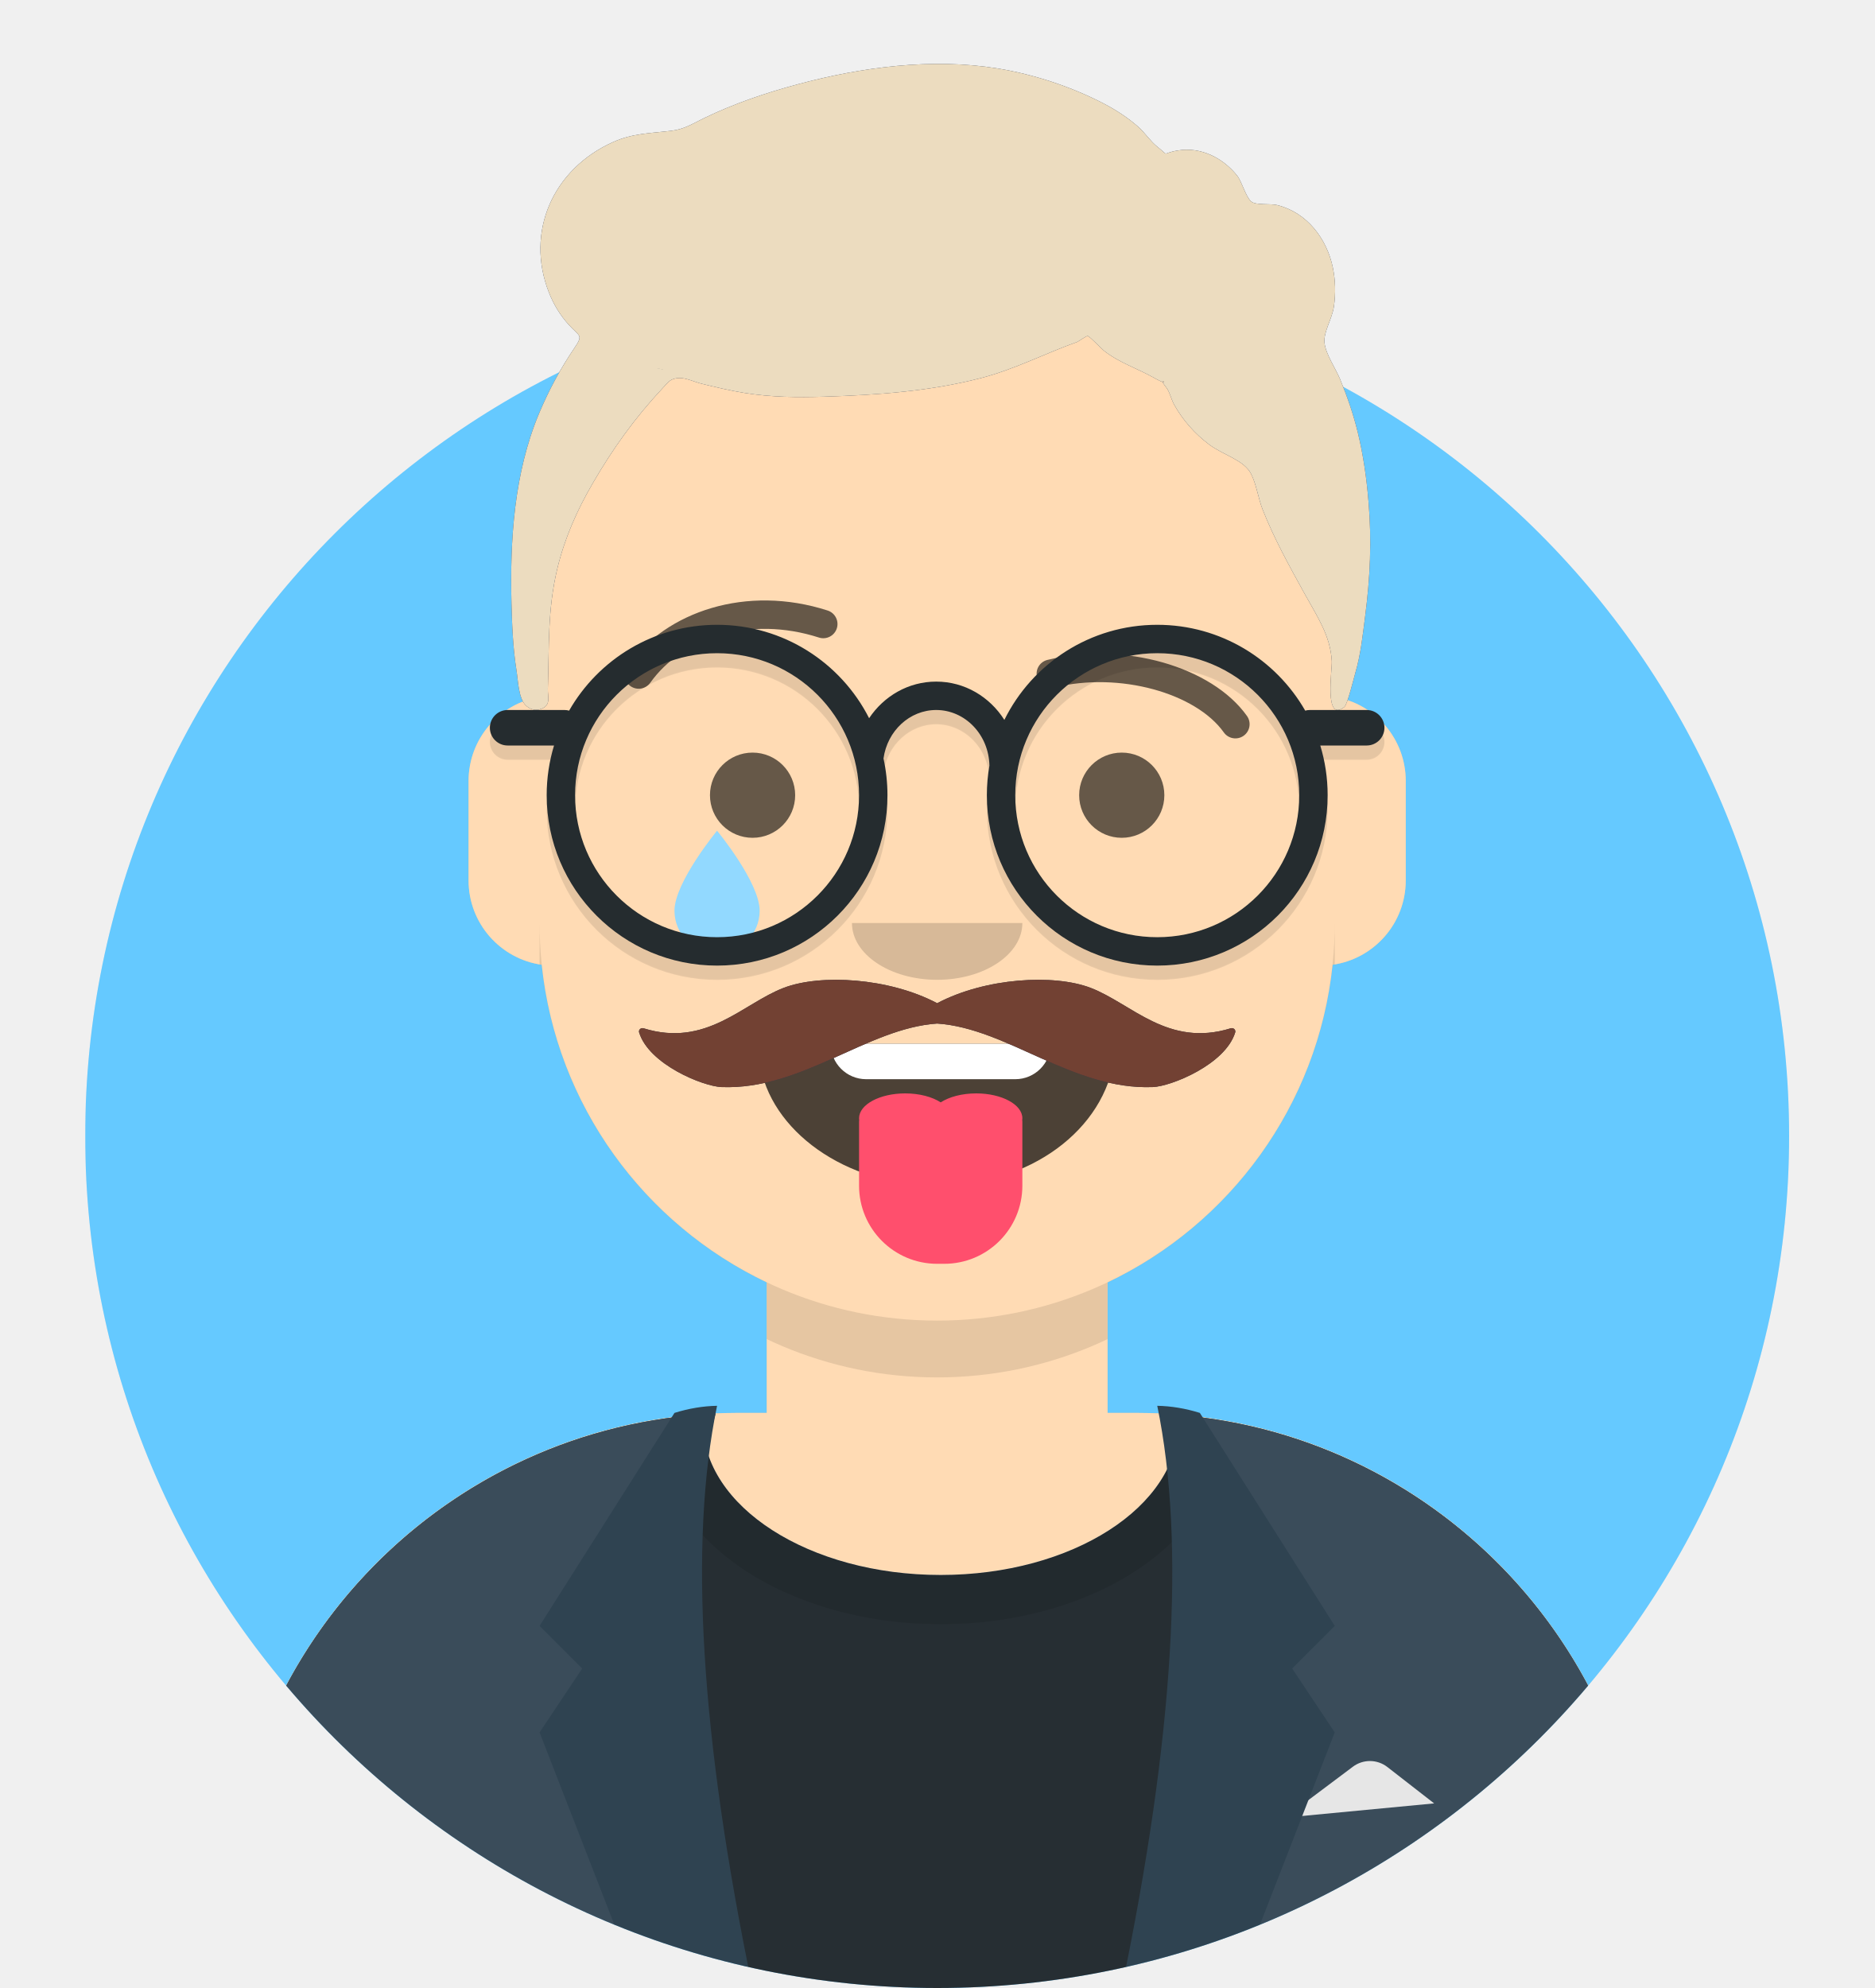
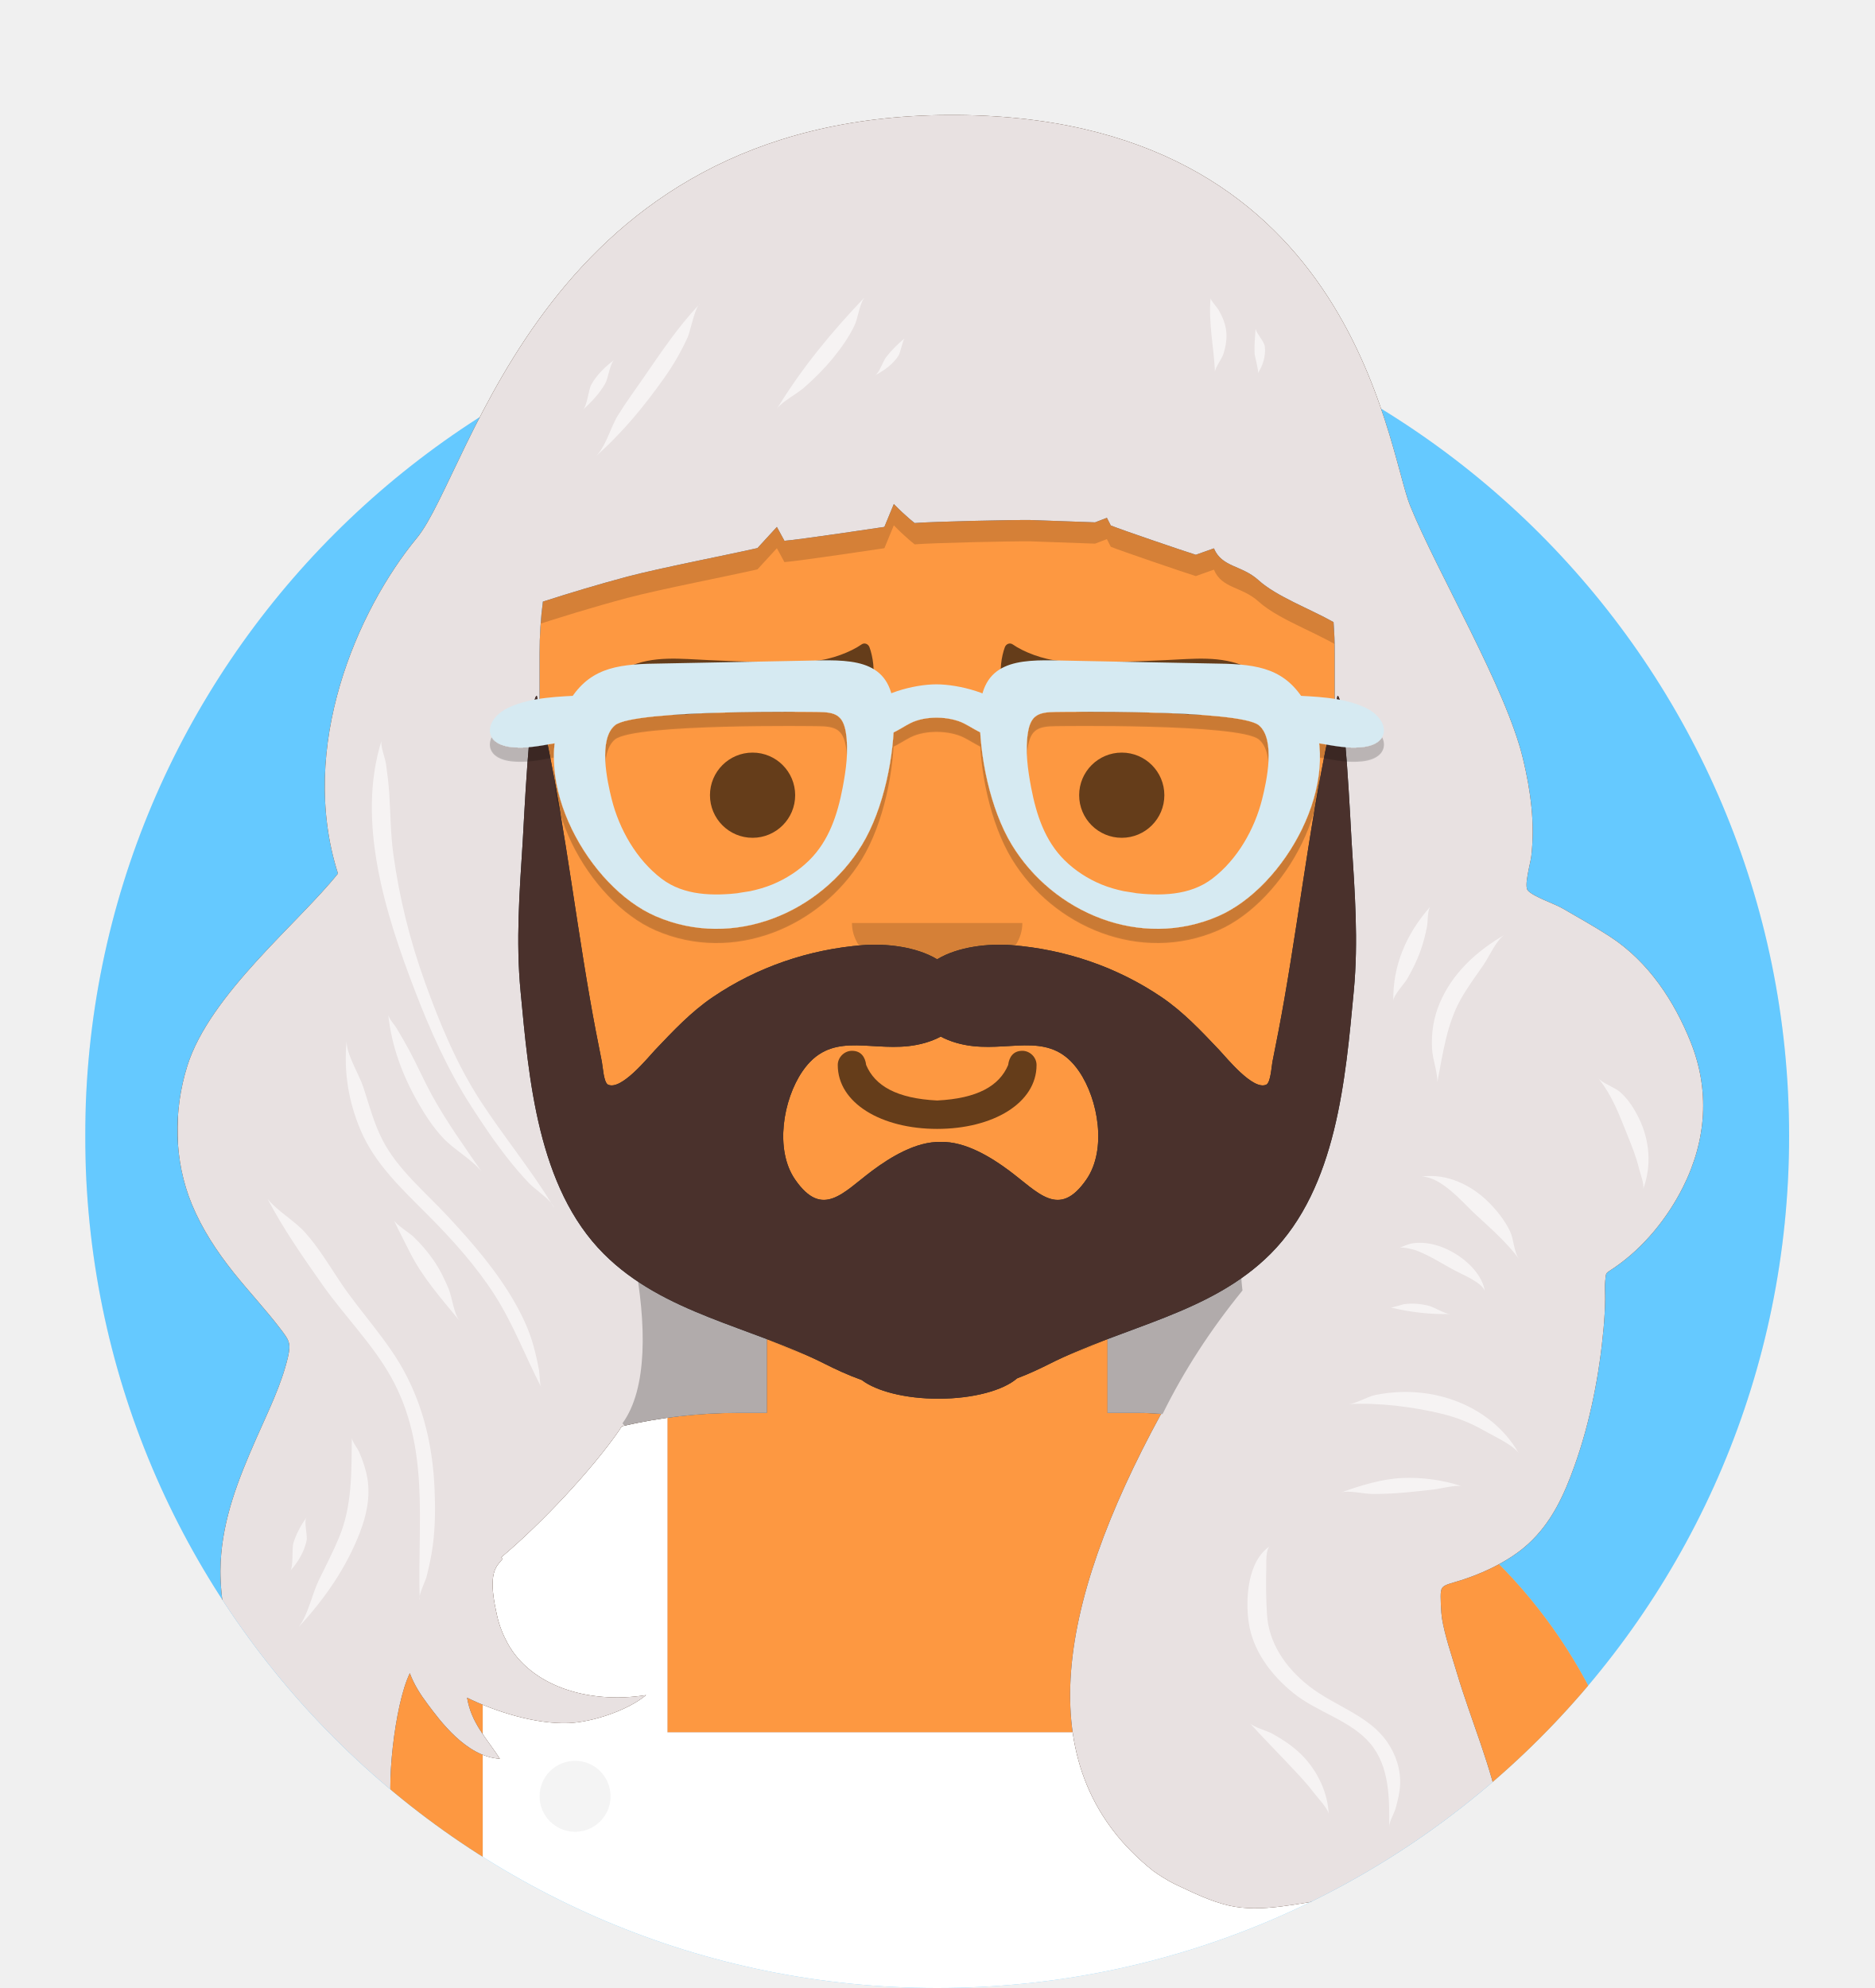
<svg xmlns="http://www.w3.org/2000/svg" xmlns:xlink="http://www.w3.org/1999/xlink" width="264px" height="280px" viewBox="0 0 264 280" version="1.1">
  <defs>
-     <circle id="react-path-33663247" cx="120" cy="120" r="120" />
-     <path d="M12,160 C12,226.274 65.726,280 132,280 C198.274,280 252,226.274 252,160 L264,160 L264,-1.42108547e-14 L-3.19744231e-14,-1.42108547e-14 L-3.19744231e-14,160 L12,160 Z" id="react-path-33663248" />
-     <path d="M124,144.611 L124,163 L128,163 L128,163 C167.765,163 200,195.235 200,235 L200,244 L0,244 L0,235 C-4.86974701e-15,195.235 32.235,163 72,163 L72,163 L76,163 L76,144.611 C58.763,136.422 46.372,119.687 44.305,99.881 C38.48,99.058 34,94.052 34,88 L34,74 C34,68.054 38.325,63.118 44,62.166 L44,56 L44,56 C44,25.072 69.072,5.68137151e-15 100,0 L100,0 L100,0 C130.928,-5.68137151e-15 156,25.072 156,56 L156,62.166 C161.675,63.118 166,68.054 166,74 L166,88 C166,94.052 161.52,99.058 155.695,99.881 C153.628,119.687 141.237,136.422 124,144.611 Z" id="react-path-33663249" />
+     <circle id="react-path-34993206" cx="120" cy="120" r="120" />
+     <path d="M12,160 C12,226.274 65.726,280 132,280 C198.274,280 252,226.274 252,160 L264,160 L264,-1.42108547e-14 L-3.19744231e-14,-1.42108547e-14 L-3.19744231e-14,160 L12,160 Z" id="react-path-34993207" />
+     <path d="M124,144.611 L124,163 L128,163 L128,163 C167.765,163 200,195.235 200,235 L200,244 L0,244 L0,235 C-4.86974701e-15,195.235 32.235,163 72,163 L72,163 L76,163 L76,144.611 C58.763,136.422 46.372,119.687 44.305,99.881 C38.48,99.058 34,94.052 34,88 L34,74 C34,68.054 38.325,63.118 44,62.166 L44,56 L44,56 C44,25.072 69.072,5.68137151e-15 100,0 L100,0 L100,0 C130.928,-5.68137151e-15 156,25.072 156,56 L156,62.166 C161.675,63.118 166,68.054 166,74 L166,88 C166,94.052 161.52,99.058 155.695,99.881 C153.628,119.687 141.237,136.422 124,144.611 Z" id="react-path-34993208" />
  </defs>
  <g id="Avataaar" stroke="none" stroke-width="1" fill="none" fill-rule="evenodd">
    <g transform="translate(-825, -1100)" id="Avataaar/Circle">
      <g transform="translate(825, 1100)">
        <g id="Circle" stroke-width="1" fill-rule="evenodd" transform="translate(12, 40)">
-           <mask id="react-mask-33663250" fill="white">
-             <use xlink:href="#react-path-33663247" />
+           <mask id="react-mask-34993209" fill="white">
+             <use xlink:href="#react-path-34993206" />
          </mask>
-           <use id="Circle-Background" fill="#E6E6E6" xlink:href="#react-path-33663247" />
-           <g id="Color/Palette/Blue-01" mask="url(#react-mask-33663250)" fill="#65C9FF">
+           <use id="Circle-Background" fill="#E6E6E6" xlink:href="#react-path-34993206" />
+           <g id="Color/Palette/Blue-01" mask="url(#react-mask-34993209)" fill="#65C9FF">
            <rect id="🖍Color" x="0" y="0" width="240" height="240" />
          </g>
        </g>
-         <mask id="react-mask-33663251" fill="white">
-           <use xlink:href="#react-path-33663248" />
+         <mask id="react-mask-34993210" fill="white">
+           <use xlink:href="#react-path-34993207" />
        </mask>
        <g id="Mask" />
-         <g id="Avataaar" stroke-width="1" fill-rule="evenodd" mask="url(#react-mask-33663251)">
+         <g id="Avataaar" stroke-width="1" fill-rule="evenodd" mask="url(#react-mask-34993210)">
          <g id="Body" transform="translate(32, 36)">
-             <mask id="react-mask-33663252" fill="white">
-               <use xlink:href="#react-path-33663249" />
+             <mask id="react-mask-34993211" fill="white">
+               <use xlink:href="#react-path-34993208" />
            </mask>
-             <use fill="#D0C6AC" xlink:href="#react-path-33663249" />
-             <g id="Skin/👶🏽-03-Brown" mask="url(#react-mask-33663252)" fill="#FFDBB4">
+             <use fill="#D0C6AC" xlink:href="#react-path-34993208" />
+             <g id="Skin/👶🏽-03-Brown" mask="url(#react-mask-34993211)" fill="#FD9841">
              <g transform="translate(0, 0)" id="Color">
                <rect x="0" y="0" width="264" height="280" />
              </g>
            </g>
-             <path d="M156,79 L156,102 C156,132.928 130.928,158 100,158 C69.072,158 44,132.928 44,102 L44,79 L44,94 C44,124.928 69.072,150 100,150 C130.928,150 156,124.928 156,94 L156,79 Z" id="Neck-Shadow" fill-opacity="0.1" fill="#000000" mask="url(#react-mask-33663252)" />
+             <path d="M156,79 L156,102 C156,132.928 130.928,158 100,158 C69.072,158 44,132.928 44,102 L44,79 L44,94 C44,124.928 69.072,150 100,150 C130.928,150 156,124.928 156,94 L156,79 Z" id="Neck-Shadow" fill-opacity="0.1" fill="#000000" mask="url(#react-mask-34993211)" />
          </g>
-           <g id="Clothing/Blazer-+-Shirt" transform="translate(0, 170)">
+           <g id="Clothing/Overall" transform="translate(0, 170)">
            <defs>
-               <path d="M133.96,0.295 C170.936,3.325 200,34.294 200,72.052 L200,81 L0,81 L0,72.052 C1.22536245e-14,33.953 29.592,2.765 67.045,0.22 C67.015,0.593 67,0.969 67,1.348 C67,13.211 81.998,22.828 100.5,22.828 C119.002,22.828 134,13.211 134,1.348 C134,0.995 133.987,0.644 133.96,0.295 Z" id="react-path-33663253" />
+               <path d="M94,29.688 L94,74 L170,74 L170,29.688 C179.363,30.989 188.15,34.091 196,38.632 L196,110 L187,110 L77,110 L68,110 L68,38.632 C75.85,34.091 84.637,30.989 94,29.688 Z" id="react-path-34993212" />
            </defs>
-             <g id="Shirt" transform="translate(32, 29)">
-               <mask id="react-mask-33663254" fill="white">
-                 <use xlink:href="#react-path-33663253" />
-               </mask>
-               <use id="Clothes" fill="#E6E6E6" xlink:href="#react-path-33663253" />
-               <g id="Color/Palette/Black" mask="url(#react-mask-33663254)" fill="#262E33">
-                 <g transform="translate(-32, -29)" id="🖍Color">
-                   <rect x="0" y="0" width="264" height="110" />
-                 </g>
-               </g>
-               <g id="Shadowy" opacity="0.6" mask="url(#react-mask-33663254)" fill-opacity="0.16" fill="#000000">
-                 <g transform="translate(60, -25)" id="Hola-👋🏼">
-                   <ellipse cx="40.5" cy="27.848" rx="39.635" ry="26.914" />
-                 </g>
-               </g>
+             <mask id="react-mask-34993213" fill="white">
+               <use xlink:href="#react-path-34993212" />
+             </mask>
+             <use id="Overall" fill="#B7C1DB" fill-rule="evenodd" xlink:href="#react-path-34993212" />
+             <g id="Color/Palette/Gray-01" mask="url(#react-mask-34993213)" fill-rule="evenodd" fill="#FFFFFF">
+               <rect id="🖍Color" x="0" y="0" width="264" height="110" />
            </g>
-             <g id="Blazer" transform="translate(32, 28)">
-               <path d="M68.785,1.122 C30.512,2.804 -1.89486556e-14,34.365 -1.42108547e-14,73.052 L0,73.052 L0,82 L69.362,82 C65.961,69.92 64,55.709 64,40.5 C64,26.173 65.74,12.731 68.785,1.122 Z M131.638,82 L200,82 L200,73.052 C200,34.707 170.025,3.363 132.229,1.174 C135.265,12.771 137,26.194 137,40.5 C137,55.709 135.039,69.92 131.638,82 Z" id="Saco" fill="#3A4C5A" />
-               <path d="M149,58 L158.556,50.833 L158.556,50.833 C159.999,49.751 161.988,49.768 163.412,50.876 L170,56 L149,58 Z" id="Pocket-hanky" fill="#E6E6E6" />
-               <path d="M69,1.13686838e-13 C65,19.333 66.667,46.667 74,82 L58,82 L44,46 L50,37 L44,31 L63,1 C65.028,0.369 67.028,0.036 69,1.13686838e-13 Z" id="Wing" fill="#2F4351" />
-               <path d="M151,1.13686838e-13 C147,19.333 148.667,46.667 156,82 L140,82 L126,46 L132,37 L126,31 L145,1 C147.028,0.369 149.028,0.036 151,1.13686838e-13 Z" id="Wing" fill="#2F4351" transform="translate(141, 41) scale(-1, 1) translate(-141, -41) " />
-             </g>
+             <circle id="Button" fill="#F4F4F4" fill-rule="evenodd" cx="81" cy="83" r="5" />
+             <circle id="Button" fill="#F4F4F4" fill-rule="evenodd" cx="183" cy="83" r="5" />
          </g>
          <g id="Face" transform="translate(76, 82)" fill="#000000">
-             <g id="Mouth/Tongue" transform="translate(2, 52)">
-               <defs>
-                 <path d="M29,15.609 C30.41,25.231 41.062,33 54,33 C66.968,33 77.646,25.183 79,14.739 C79.101,14.34 78.775,13 76.826,13 C56.838,13 41.74,13 31.174,13 C29.383,13 28.87,14.24 29,15.609 Z" id="react-path-33663255" />
-               </defs>
-               <mask id="react-mask-33663256" fill="white">
-                 <use xlink:href="#react-path-33663255" />
-               </mask>
-               <use id="Mouth" fill-opacity="0.7" fill="#000000" fill-rule="evenodd" xlink:href="#react-path-33663255" />
-               <rect id="Teeth" fill="#FFFFFF" fill-rule="evenodd" mask="url(#react-mask-33663256)" x="39" y="2" width="31" height="16" rx="5" />
-               <path d="M65.984,23.747 C65.995,23.83 66,23.914 66,24 L66,33 C66,39.075 61.075,44 55,44 L54,44 C47.925,44 43,39.075 43,33 L43,24 L43,24 C43,23.914 43.005,23.83 43.016,23.747 C43.005,23.665 43,23.583 43,23.5 C43,21.567 45.91,20 49.5,20 C51.51,20 53.308,20.491 54.5,21.263 C55.692,20.491 57.49,20 59.5,20 C63.09,20 66,21.567 66,23.5 C66,23.583 65.995,23.665 65.984,23.747 Z" id="Tongue" fill="#FF4F6D" fill-rule="evenodd" />
+             <g id="Mouth/Twinkle" transform="translate(2, 52)" fill-opacity="0.6" fill-rule="nonzero" fill="#000000">
+               <path d="M40,16 C40,21.372 46.158,25 54,25 C61.842,25 68,21.372 68,16 C68,14.895 67.05,14 66,14 C64.707,14 64.13,14.905 64,16 C62.758,18.938 59.683,20.716 54,21 C48.317,20.716 45.242,18.938 44,16 C43.87,14.905 43.293,14 42,14 C40.95,14 40,14.895 40,16 Z" id="Mouth" />
            </g>
            <g id="Nose/Default" transform="translate(28, 40)" fill-opacity="0.16">
              <path d="M16,8 C16,12.418 21.373,16 28,16 L28,16 C34.627,16 40,12.418 40,8" id="Nose" />
            </g>
-             <g id="Eyes/Cry-😢" transform="translate(0, 8)">
-               <circle id="Eye" fill-opacity="0.6" fill="#000000" fill-rule="evenodd" cx="30" cy="22" r="6" />
-               <path d="M25,27 C25,27 19,34.271 19,38.271 C19,41.585 21.686,44.271 25,44.271 C28.314,44.271 31,41.585 31,38.271 C31,34.271 25,27 25,27 Z" id="Drop" fill="#92D9FF" fill-rule="nonzero" />
-               <circle id="Eye" fill-opacity="0.6" fill="#000000" fill-rule="evenodd" cx="82" cy="22" r="6" />
+             <g id="Eyes/Default-😀" transform="translate(0, 8)" fill-opacity="0.6">
+               <circle id="Eye" cx="30" cy="22" r="6" />
+               <circle id="Eye" cx="82" cy="22" r="6" />
            </g>
-             <g id="Eyebrow/Outline/Up-Down" fill-opacity="0.6" fill-rule="nonzero">
-               <path d="M15.591,14.162 C20.087,7.836 29.603,4.654 39.347,7.796 C40.399,8.135 41.526,7.557 41.865,6.506 C42.204,5.455 41.626,4.328 40.575,3.989 C29.167,0.31 17.836,4.099 12.331,11.845 C11.691,12.745 11.902,13.994 12.803,14.634 C13.703,15.274 14.952,15.062 15.591,14.162 Z" id="Eyebrow" />
-               <path d="M73.638,21.158 C77.553,15.649 88.285,12.56 97.53,14.83 C98.603,15.094 99.686,14.438 99.95,13.365 C100.213,12.292 99.557,11.209 98.484,10.946 C87.748,8.309 75.319,11.886 70.377,18.841 C69.737,19.741 69.948,20.99 70.849,21.629 C71.749,22.269 72.998,22.058 73.638,21.158 Z" id="Eyebrow" transform="translate(85.00755, 16.03842) scale(-1, 1) translate(-85.00755, -16.03842) " />
+             <g id="Eyebrow/Natural/Flat-Natural" fill-opacity="0.6">
+               <path d="M38.569,10.702 C33.587,11.238 28.655,11.134 23.656,11.101 C19.823,11.076 15.92,10.689 12.325,12.509 C11.636,12.857 7.877,14.945 8.003,16.011 C8.104,16.863 12.013,18.064 12.717,18.284 C16.428,19.445 19.924,18.928 23.687,18.57 C28.302,18.132 32.914,18.175 37.532,17.874 C40.642,17.672 45.422,16.977 46.829,13.148 C47.253,11.995 46.815,9.734 46.307,8.506 C46.105,8.018 45.563,7.85 45.169,8.149 C43.756,9.222 40.985,10.443 38.569,10.702" id="Fill-10" transform="translate(27.5, 13.5) rotate(2) translate(-27.5, -13.5) " />
+               <path d="M95.569,10.702 C90.587,11.238 85.655,11.134 80.656,11.101 C76.823,11.076 72.92,10.689 69.325,12.509 C68.636,12.857 64.877,14.945 65.003,16.011 C65.104,16.863 69.013,18.064 69.717,18.284 C73.428,19.445 76.924,18.928 80.687,18.57 C85.302,18.132 89.914,18.175 94.532,17.874 C97.642,17.672 102.422,16.977 103.829,13.148 C104.253,11.995 103.815,9.734 103.307,8.506 C103.105,8.018 102.563,7.85 102.169,8.149 C100.756,9.222 97.985,10.443 95.569,10.702" id="Fill-10" transform="translate(84.5, 13.5) scale(-1, 1) rotate(2) translate(-84.5, -13.5) " />
            </g>
          </g>
          <g id="Top" stroke-width="1" fill-rule="evenodd">
            <defs>
-               <rect id="react-path-33663261" x="0" y="0" width="264" height="280" />
-               <path d="M94.252,52.022 C94.375,51.968 94.07,51.947 93.336,51.96 C94.228,51.958 94.533,51.979 94.252,52.022 M86.117,36.302 C86.115,36.282 86.134,36.453 86.117,36.302 M193.765,70.766 C193.501,67.449 193.033,64.152 192.247,60.911 C191.622,58.335 190.769,55.878 189.76,53.42 C189.151,51.935 187.728,49.896 187.56,48.294 C187.395,46.717 188.627,44.969 188.889,43.132 C189.144,41.345 189.101,39.465 188.734,37.694 C187.901,33.671 185.14,29.93 180.877,28.881 C179.925,28.647 177.913,28.936 177.241,28.382 C176.47,27.746 175.933,25.581 175.235,24.712 C173.244,22.236 170.14,20.642 166.866,21.198 C164.455,21.607 165.839,22.105 164.032,20.686 C163.027,19.898 162.276,18.693 161.3,17.839 C159.833,16.556 158.15,15.458 156.408,14.557 C151.851,12.199 146.654,10.485 141.564,9.649 C132.279,8.125 122.369,9.454 113.369,11.869 C108.89,13.07 104.382,14.595 100.222,16.612 C98.439,17.476 97.409,18.194 95.549,18.42 C92.621,18.777 90.14,18.759 87.366,20.001 C78.83,23.823 74.985,32.69 78.307,41.175 C78.975,42.882 79.88,44.38 81.127,45.759 C82.647,47.439 83.198,47.109 81.888,49.041 C79.929,51.931 78.278,55.013 76.933,58.213 C73.404,66.615 72.814,76.077 73.044,85.037 C73.124,88.174 73.259,91.35 73.753,94.456 C73.967,95.801 74.027,98.329 75.035,99.327 C75.547,99.833 76.276,100.115 77.004,99.914 C78.713,99.44 78.125,98.179 78.165,97.008 C78.365,91.124 78.095,85.919 79.494,80.106 C80.528,75.812 82.25,71.911 84.483,68.071 C87.321,63.187 90.386,58.898 94.29,54.716 C95.207,53.732 95.408,53.315 96.639,53.244 C97.571,53.19 98.934,53.828 99.84,54.049 C101.838,54.536 103.839,55.017 105.873,55.345 C109.613,55.948 113.317,55.989 117.09,55.87 C124.516,55.638 131.975,55.117 139.175,53.247 C143.957,52.005 148.197,49.776 152.777,48.142 C152.859,48.113 154.007,47.295 154.208,47.328 C154.489,47.375 156.185,49.154 156.471,49.378 C158.697,51.124 161.138,51.857 163.541,53.208 C166.505,54.875 163.635,52.49 165.269,54.567 C165.746,55.172 165.99,56.293 166.372,56.978 C167.588,59.161 169.28,61.08 171.303,62.602 C173.258,64.073 176.196,64.783 177.193,66.697 C177.962,68.174 178.221,70.181 178.841,71.758 C180.469,75.893 182.618,79.749 184.767,83.644 C186.499,86.783 188.392,89.525 188.585,93.112 C188.652,94.36 187.464,101.849 190.358,99.572 C190.787,99.234 191.711,95.416 191.901,94.768 C192.673,92.135 192.947,89.387 193.296,86.682 C193.99,81.302 194.219,76.184 193.765,70.766" id="react-path-33663260" />
-               <filter x="-0.8%" y="-2.0%" width="101.5%" height="108.0%" filterUnits="objectBoundingBox" id="react-filter-33663257">
-                 <feOffset dx="0" dy="2" in="SourceAlpha" result="shadowOffsetOuter1" />
-                 <feColorMatrix values="0 0 0 0 0   0 0 0 0 0   0 0 0 0 0  0 0 0 0.16 0" type="matrix" in="shadowOffsetOuter1" result="shadowMatrixOuter1" />
-                 <feMerge>
-                   <feMergeNode in="shadowMatrixOuter1" />
-                   <feMergeNode in="SourceGraphic" />
-                 </feMerge>
-               </filter>
+               <rect id="react-path-34993216" x="0" y="0" width="264" height="280" />
+               <path d="M162.831,71.618 C162.943,73.064 163,74.525 163,76 L163,114 C163,136.339 149.92,155.623 131,164.611 L131,183 L135,183 C136.524,183 137.038,183.047 138.539,183.141 C123.626,210.496 119.824,233.574 137.472,247.543 C139.17,248.746 140.396,249.329 140.607,249.428 C142.98,250.546 145.444,251.768 148.074,252.383 C152.697,253.463 158.007,252.01 162.631,251.43 C164.743,251.164 166.848,251.001 168.977,250.994 C171.542,250.985 174.188,251.078 176.119,252.691 C178.003,254.265 177.763,259.889 172.244,262.524 C176.343,264.379 181.256,260.071 182.932,257.347 C184.398,254.962 185.526,252.379 186.146,249.742 C186.918,246.459 186.968,243.017 186.364,239.728 C185.106,232.88 182.188,226.296 180.201,219.606 C179.469,217.14 178.515,214.441 178.099,211.917 C177.986,211.232 177.852,208.701 177.958,208.172 C178.036,207.779 178.017,207.375 179.373,206.996 C183.289,205.9 187.38,204.063 190.225,201.477 C193.59,198.418 195.344,194.445 196.758,190.497 C198.999,184.245 200.281,177.55 200.871,171.057 C200.993,169.708 201.062,168.362 201.086,167.01 C201.101,166.193 201.001,165.263 201.094,164.445 C201.247,163.105 201.04,163.458 202.342,162.571 C206.599,159.671 209.921,155.449 212.052,151.201 C215.398,144.529 215.834,137.493 213.118,130.734 C210.865,125.127 207.291,119.499 201.726,115.888 C199.589,114.502 197.334,113.245 195.115,111.958 C193.907,111.258 191.068,110.343 190.21,109.441 C189.609,108.811 190.565,105.649 190.686,104.583 C191.214,99.935 190.606,95.426 189.521,90.887 C187.127,80.879 177.488,64.738 173.618,55.225 C170.293,47.053 165.482,-0.075 108.587,0.199 C51.691,0.473 41.419,50.438 33.716,59.774 C25.351,69.912 16.907,89.176 22.603,107.036 C17.099,113.958 4.545,124.044 1.385,134.126 C-0.597,140.451 -0.512,147.496 2.029,153.633 C3.466,157.104 5.525,160.251 7.94,163.272 C10.057,165.919 12.408,168.424 14.458,171.11 C15.695,172.732 16.026,173.129 15.56,175.128 C14.641,179.068 12.741,182.853 11.094,186.603 C8.542,192.413 6.397,197.822 6.08,204.016 C5.778,209.912 7.404,226.689 24.341,236.576 C26.325,237.734 28.283,238.743 30.383,239.685 C29.293,236.29 30.529,224.162 32.726,219.654 C33.286,221.205 34.237,222.697 35.262,224.052 C36.861,226.167 40.636,231.461 45.409,231.707 C43.472,228.723 41.389,226.709 40.785,223.109 C44.762,225.069 50.419,226.856 55.047,226.691 C58.451,226.571 63.471,224.871 66,222.748 C57.628,224.075 49.679,221.315 46.482,215.419 C45.815,214.188 45.308,212.899 45.014,211.559 C44.597,209.659 43.938,206.615 44.823,204.862 C45.038,204.436 45.389,204.001 45.807,203.573 C45.741,203.494 45.675,203.416 45.61,203.337 C51.304,198.55 58.449,190.933 62.275,185.368 C62.346,185.245 62.416,185.123 62.486,185 L62.525,185 C62.554,184.958 62.582,184.916 62.61,184.874 C67.875,183.648 73.362,183 79,183 L83,183 L83,164.611 C64.08,155.623 51,136.339 51,114 L51,76 L51,76 C51,73.537 51.159,71.112 51.467,68.733 C55.409,67.47 59.365,66.278 63.399,65.205 C67.855,64.019 77.798,62.091 81.689,61.194 L84.425,58.215 L85.488,60.17 C87.646,60.004 99.566,58.213 99.566,58.213 L100.896,54.99 C102.613,56.753 103.835,57.669 103.835,57.669 C106.391,57.46 117.488,57.211 120.12,57.243 C120.12,57.243 127.46,57.501 129.241,57.571 L130.908,56.933 L131.456,58.01 C132.91,58.601 141.699,61.601 143.434,62.138 L145.981,61.232 C147.1,63.926 149.92,63.586 152.257,65.713 C154.76,67.992 159.483,69.737 162.831,71.618 Z" id="react-path-34993217" />
            </defs>
-             <mask id="react-mask-33663259" fill="white">
-               <use xlink:href="#react-path-33663261" />
+             <mask id="react-mask-34993214" fill="white">
+               <use xlink:href="#react-path-34993216" />
            </mask>
            <g id="Mask" />
-             <g id="Top/Short-Hair/Short-Curly" mask="url(#react-mask-33663259)">
+             <g id="Top/Long-Hair/Curvy" mask="url(#react-mask-34993214)">
              <g transform="translate(-1, 0)">
-                 <g id="Facial-Hair/Moustache-Fancy" transform="translate(49, 72)">
+                 <path d="M100.9,42.465 C91.102,48.472 82.386,56.327 76.587,65.36 C73.825,69.663 71.553,74.2 69.436,78.758 C68.374,81.045 67.405,83.36 66.476,85.689 C65.889,87.159 64.989,88.745 65.836,90.288 C66.353,89.986 66.549,90.094 66.224,90.635 C68.916,91.369 72.658,89.3 74.991,88.536 C79.754,86.975 84.52,85.503 89.399,84.205 C93.855,83.019 103.798,81.091 107.689,80.194 L110.425,77.215 L111.488,79.17 C113.646,79.004 125.566,77.213 125.566,77.213 L126.896,73.99 C128.613,75.753 129.835,76.669 129.835,76.669 C132.391,76.46 143.488,76.211 146.12,76.243 C146.12,76.243 153.46,76.501 155.241,76.571 L156.908,75.933 L157.456,77.01 C158.91,77.601 167.699,80.601 169.434,81.138 L171.981,80.232 C173.1,82.926 175.92,82.586 178.257,84.713 C181.349,87.527 187.826,89.529 190.918,91.976 C192.025,92.852 193.06,93.768 194.1,94.702 C195.256,95.739 195.085,95.89 195.461,97.08 C195.573,97.436 196.716,99.279 197.203,99.43 C198.936,99.966 187.049,68.944 183.786,64.977 C180.418,60.883 158.575,33.323 129.612,34.225" id="Top-Shadow" fill-opacity="0.16" fill="#000000" fill-rule="evenodd" />
+                 <g id="Hair" stroke-width="1" fill="none" fill-rule="evenodd" transform="translate(26, 16)">
+                   <mask id="react-mask-34993215" fill="white">
+                     <use xlink:href="#react-path-34993217" />
+                   </mask>
+                   <use id="Hair-Mask" fill="#361A0A" xlink:href="#react-path-34993217" />
+                   <g id="Skin/👶🏽-03-Brown" mask="url(#react-mask-34993215)" fill="#E8E1E1">
+                     <g transform="translate(0, 0) " id="Color">
+                       <rect x="0" y="0" width="264" height="280" />
+                     </g>
+                   </g>
+                   <path d="M62.679,184.462 C69.755,174.755 62.149,147.787 56.128,137.801 C72.965,130.138 106.214,131.553 155.874,142.048 C151.079,150.9 149.123,158.804 150.006,165.757 C145.469,171.333 141.72,177.127 138.76,183.141 L103.889,191.747 C81.853,194.4 68.116,191.972 62.679,184.462 Z" id="Shadow" fill-opacity="0.24" fill="#000000" mask="url(#react-mask-34993215)" />
+                 </g>
+                 <path d="M79.04,170.094 C78.981,169.893 78.835,169.667 78.635,169.429 C78.771,169.65 78.907,169.871 79.04,170.094 Z M56.41,120.375 C57.266,126.541 58.736,132.465 60.866,138.377 C62.928,144.098 65.286,149.836 68.679,155.068 C71.84,159.943 75.603,164.492 78.635,169.429 C77.838,168.481 76.163,167.33 75.521,166.651 C74.464,165.535 73.475,164.385 72.537,163.193 C70.614,160.75 68.9,158.194 67.243,155.61 C63.991,150.537 61.553,145.034 59.44,139.531 C55.29,128.723 51.127,115.617 54.774,104.201 C54.492,104.935 55.233,106.688 55.349,107.497 C55.553,108.911 55.735,110.334 55.827,111.757 C56.012,114.64 56.011,117.506 56.41,120.375 Z M68.855,165.041 C67.497,163.31 64.974,161.944 63.413,160.279 C61.998,158.77 60.902,157.078 59.907,155.34 C57.652,151.399 56.17,147.375 55.69,142.969 C55.799,143.492 56.608,144.396 56.863,144.825 C57.477,145.859 58.084,146.894 58.651,147.949 C59.748,149.99 60.664,152.1 61.773,154.136 C63.811,157.875 66.403,161.495 68.855,165.041 Z M73.532,183.499 C74.647,185.461 75.572,187.465 76.157,189.601 C76.465,190.728 76.714,191.87 76.927,193.014 C76.996,193.383 77.009,194.71 77.185,195.284 C74.97,190.993 73.28,186.449 70.642,182.342 C68.038,178.288 64.695,174.561 61.196,171.061 C57.501,167.366 53.786,163.879 51.804,159.214 C50.079,155.154 49.413,150.996 49.814,146.658 C49.816,148.569 51.571,151.28 52.177,153.127 C53.006,155.654 53.666,158.232 54.914,160.634 C57.04,164.723 60.873,167.877 64.079,171.322 C67.632,175.138 71.025,179.084 73.532,183.499 Z M59.229,174.179 C60.287,175.197 61.216,176.283 62.035,177.454 C62.933,178.739 63.591,180.09 64.18,181.504 C64.687,182.721 64.911,184.986 65.707,186.002 C63.129,182.856 60.474,179.885 58.696,176.312 C58.089,175.09 57.148,173.289 56.453,171.817 C56.684,172.41 58.706,173.677 59.229,174.179 Z M48.903,180.528 C51.741,184.778 55.451,188.609 57.877,193.056 C60.707,198.243 61.952,203.863 62.203,209.596 C62.322,212.307 62.315,215.061 61.95,217.764 C61.754,219.212 61.44,220.65 61.081,222.076 C60.945,222.617 60.241,224.002 60.104,224.847 C59.814,214.306 61.558,203.764 56.077,193.943 C53.481,189.292 49.491,185.327 46.398,180.925 C43.616,176.966 40.9,173.084 38.685,168.851 C40.041,170.567 42.485,171.916 44.001,173.62 C45.9,175.754 47.349,178.2 48.903,180.528 Z M60.104,224.847 C60.071,225.051 60.07,225.224 60.117,225.347 C60.112,225.18 60.108,225.013 60.104,224.847 Z M50.56,202.494 C50.561,202.99 51.376,204.012 51.599,204.529 C52.121,205.738 52.546,207.007 52.757,208.29 C53.175,210.818 52.627,213.43 51.69,215.85 C49.791,220.757 46.816,225.103 43.077,229.15 C44.412,227.402 44.944,224.561 45.883,222.612 C46.848,220.611 47.883,218.641 48.734,216.601 C50.653,211.996 50.484,207.29 50.56,202.494 Z M41.917,221.201 C42.318,220.653 42.11,218.018 42.322,217.329 C42.714,216.056 43.392,214.827 44.171,213.694 C43.755,214.393 44.369,216.16 44.166,217.067 C43.834,218.556 42.996,219.999 41.917,221.201 Z M99.608,42.748 C99.527,42.805 99.447,42.908 99.368,43.045 C99.448,42.946 99.527,42.847 99.608,42.748 Z M84.847,64.332 C86.267,63.086 87.024,60.141 88.003,58.552 C89.128,56.727 90.421,54.973 91.648,53.196 C94.08,49.672 96.374,46.212 99.368,43.005 C98.746,43.94 98.195,46.774 97.854,47.519 C96.962,49.467 95.899,51.333 94.633,53.124 C91.772,57.168 88.703,60.927 84.847,64.332 Z M84.312,54.122 C85.062,52.795 86.206,51.674 87.492,50.708 C86.919,51.211 86.661,53.283 86.267,53.983 C85.472,55.395 84.314,56.613 83.071,57.755 C83.735,57.173 83.843,54.952 84.312,54.122 Z M203.506,152.128 C203.499,152.18 203.485,152.282 203.465,152.438 C203.463,150.913 202.784,149.237 202.704,147.669 C202.592,145.479 202.907,143.354 203.787,141.277 C205.527,137.176 208.79,134.07 212.951,131.639 C211.806,132.313 210.684,134.852 209.95,135.907 C208.847,137.493 207.668,139.094 206.736,140.758 C204.793,144.226 204.23,148.375 203.506,152.128 Z M201.998,130.482 C201.761,131.707 201.449,132.922 201.009,134.108 C200.535,135.387 199.916,136.631 199.226,137.836 C198.796,138.587 197.247,140.163 197.248,140.993 C197.165,136.095 198.976,131.658 202.42,127.736 C202.042,128.393 202.137,129.766 201.998,130.482 Z M201.197,165.72 C204.853,165.203 208.302,166.981 210.618,169.271 C211.856,170.495 212.956,171.9 213.683,173.404 C214.23,174.535 214.229,176.387 214.963,177.324 C213.166,174.905 210.887,172.951 208.639,170.86 C207.075,169.405 203.951,165.679 201.197,165.72 Z M200.419,176.097 C200.227,176.032 198.485,175.539 198.082,175.777 C198.679,175.51 199.412,175.185 200.069,175.098 C204.353,174.529 209.561,178.239 210.136,181.819 C209.658,180.593 207.111,179.578 205.96,178.969 C204.137,178.002 202.396,176.832 200.419,176.097 Z M202.228,183.908 C202.97,184.09 204.547,185.084 205.275,185.073 C202.346,185.144 199.703,184.818 196.884,184.159 C197.036,184.2 198.643,183.703 198.695,183.696 C199.91,183.524 201.052,183.62 202.228,183.908 Z M190.883,197.765 C195.171,197.523 200.219,198.149 204.314,199.182 C206.347,199.694 208.253,200.468 210.006,201.477 C211.42,202.291 213.936,203.409 214.882,204.614 C211.142,198.162 203.032,194.811 194.723,196.473 C193.615,196.696 191.914,197.75 190.883,197.765 Z M189.923,210.198 C192.611,209.233 195.584,208.304 198.506,208.169 C201.277,208.042 204.351,208.459 206.916,209.342 C206.033,209.102 203.923,209.674 202.996,209.779 C201.699,209.926 200.4,210.078 199.1,210.197 C197.506,210.342 195.898,210.423 194.299,210.419 C193.16,210.417 190.979,209.879 189.923,210.198 Z M179.459,227.411 C179.712,231.383 182.011,234.845 185.39,237.491 C188.973,240.296 193.769,241.573 196.37,245.32 C197.637,247.145 198.313,249.271 198.204,251.418 C198.148,252.524 197.87,253.636 197.57,254.712 C197.372,255.42 196.667,256.58 196.668,257.271 C196.699,253.384 196.752,248.859 194.032,245.598 C191.301,242.324 186.539,241.171 183.203,238.483 C179.925,235.841 177.438,232.389 176.878,228.498 C176.426,225.354 176.649,219.872 179.908,217.739 C179.246,218.128 179.377,220.112 179.361,220.669 C179.298,222.9 179.317,225.185 179.459,227.411 Z M177.006,242.673 C177.402,243.193 179.575,243.824 180.214,244.183 C181.67,245 183.079,245.929 184.235,247.06 C186.551,249.326 188.044,252.505 188.152,255.554 C188.152,254.833 186.506,253.097 186.043,252.481 C185.275,251.459 184.408,250.512 183.525,249.564 C181.371,247.254 179.135,245 177.006,242.673 Z M229.168,153.791 C230.372,154.842 231.179,156.148 231.843,157.5 C233.373,160.619 233.658,164.217 232.432,167.5 C232.635,166.796 232.031,165.316 231.861,164.602 C231.488,163.039 230.906,161.562 230.298,160.06 C229.118,157.144 228.164,154.412 226.114,151.858 C226.644,152.526 228.442,153.158 229.168,153.791 Z M171.51,41.983 C171.51,42.315 172.427,43.276 172.633,43.637 C173.15,44.539 173.557,45.486 173.697,46.492 C173.855,47.634 173.662,48.751 173.316,49.861 C173.11,50.52 172.132,51.795 172.132,52.389 C171.973,48.891 171.199,45.53 171.51,41.983 Z M179.147,48.805 C179.312,50.048 178.906,51.449 178.183,52.547 C178.315,52.236 177.729,50.164 177.71,49.785 C177.651,48.612 177.779,47.406 177.856,46.233 C177.857,46.874 179.039,47.996 179.147,48.805 Z M118.377,50.373 C117.142,51.886 115.738,53.303 114.227,54.616 C113.204,55.506 111.243,56.506 110.463,57.527 C113.964,51.815 118.009,46.888 122.765,41.895 C122.049,42.816 121.862,44.812 121.337,45.889 C120.563,47.476 119.528,48.965 118.377,50.373 Z M124.275,52.852 C124.845,52.516 125.379,50.859 125.813,50.301 C126.545,49.362 127.438,48.455 128.391,47.673 C128.186,47.893 127.789,49.716 127.566,50.074 C126.843,51.234 125.566,52.181 124.275,52.852 Z" id="Lights" fill-opacity="0.6" fill="#FFFFFF" fill-rule="evenodd" />
+                 <g id="Facial-Hair/Beard-Medium" transform="translate(49, 72)">
                  <defs>
-                     <path d="M84,69.297 C77.208,65.711 67.578,65.149 62.389,67.132 C56.614,69.337 51.505,75.583 42.639,72.828 C42.27,72.714 41.909,73.045 42.02,73.409 C43.394,77.918 51.028,81.007 53.622,81.108 C64.961,81.55 74.095,72.83 84,72.161 C93.906,72.83 103.039,81.55 114.379,81.108 C116.973,81.007 124.607,77.918 125.98,73.409 C126.091,73.045 125.731,72.714 125.362,72.828 C116.495,75.583 111.386,69.337 105.612,67.132 C100.422,65.149 90.792,65.711 84,69.297 Z" id="react-path-33663263" />
+                     <path d="M105.018,94.13 C101.15,99.721 98.258,95.947 94.137,92.876 C91.657,91.027 87.961,88.728 84.504,88.841 C81.048,88.728 77.352,91.027 74.871,92.876 C70.751,95.947 67.858,99.721 63.991,94.13 C61.088,89.932 62.303,82.874 65.015,78.903 C68.874,73.251 74.109,75.985 79.962,75.34 C81.554,75.165 83.153,74.723 84.504,74 C85.856,74.723 87.455,75.165 89.046,75.34 C94.9,75.985 100.135,73.251 103.994,78.903 C106.706,82.874 107.92,89.932 105.018,94.13 M140.391,26 C136.967,40.075 135.393,54.434 132.91,68.671 C132.393,71.639 131.826,74.596 131.225,77.55 C131.098,78.17 130.974,80.473 130.363,80.764 C128.512,81.648 124.739,76.947 123.73,75.885 C121.197,73.219 118.685,70.529 115.599,68.437 C109.365,64.21 102.065,61.711 94.47,61.118 C91.292,60.869 86.995,61.303 84,63.11 C81.005,61.303 76.708,60.869 73.53,61.118 C65.934,61.711 58.635,64.21 52.4,68.437 C49.315,70.529 46.803,73.219 44.269,75.885 C43.261,76.947 39.488,81.648 37.637,80.764 C37.026,80.473 36.902,78.17 36.775,77.55 C36.174,74.596 35.607,71.639 35.09,68.671 C32.607,54.434 31.034,40.075 27.609,26 C26.613,26 25.739,44.748 25.627,46.495 C25.175,53.589 24.646,60.525 25.322,67.626 C26.486,79.875 27.699,95.234 37.033,104.588 C45.466,113.039 57.71,114.806 68.271,120.141 C69.631,120.828 71.435,121.676 73.38,122.371 C75.429,123.934 79.493,125 84.174,125 C89.085,125 93.316,123.827 95.254,122.138 C96.955,121.493 98.518,120.753 99.729,120.141 C110.289,114.805 122.534,113.039 130.967,104.588 C140.301,95.234 141.514,79.875 142.679,67.626 C143.353,60.525 142.825,53.589 142.373,46.495 C142.261,44.748 141.387,26 140.391,26 Z" id="react-path-34993219" />
                  </defs>
-                   <mask id="react-mask-33663262" fill="white">
-                     <use xlink:href="#react-path-33663263" />
+                   <mask id="react-mask-34993218" fill="white">
+                     <use xlink:href="#react-path-34993219" />
                  </mask>
-                   <use id="Moustache-U-a-Question" fill="#28354B" fill-rule="evenodd" xlink:href="#react-path-33663263" />
-                   <g id="Color/Hair/Brown" mask="url(#react-mask-33663262)" fill="#724133">
+                   <use id="Beardness" fill="#252E32" fill-rule="evenodd" xlink:href="#react-path-34993219" />
+                   <g id="Color/Hair/Brown" mask="url(#react-mask-34993218)" fill="#4A312C">
                    <g transform="translate(-32, 0)" id="Color">
                      <rect x="0" y="0" width="264" height="244" />
                    </g>
                  </g>
                </g>
-                 <mask id="react-mask-33663258" fill="white">
-                   <use xlink:href="#react-path-33663260" />
-                 </mask>
-                 <use id="Short-Hair" stroke="none" fill="#28354B" fill-rule="evenodd" xlink:href="#react-path-33663260" />
-                 <g id="Skin/👶🏽-03-Brown" mask="url(#react-mask-33663258)" fill="#ECDCBF">
-                   <g transform="translate(0, 0) " id="Color">
-                     <rect x="0" y="0" width="264" height="280" />
-                   </g>
-                 </g>
-                 <g id="Top/_Resources/Round" fill="none" transform="translate(62, 85)">
+                 <g id="Top/_Resources/Prescription-01" fill="none" transform="translate(62, 85)" stroke-width="1">
                  <defs>
-                     <path d="M80.465,16.394 C84.38,8.459 92.553,3 102,3 C110.92,3 118.703,7.866 122.84,15.088 C123.05,15.031 123.272,15 123.5,15 L131.5,15 C132.881,15 134,16.119 134,17.5 C134,18.881 132.881,20 131.5,20 L124.963,20 C125.637,22.215 126,24.565 126,27 C126,40.255 115.255,51 102,51 C88.745,51 78,40.255 78,27 C78,25.578 78.124,24.185 78.361,22.831 C78.276,18.455 74.914,15 70.862,15 C67.126,15 63.975,17.94 63.442,21.83 C63.807,23.495 64,25.225 64,27 C64,40.255 53.255,51 40,51 C26.745,51 16,40.255 16,27 C16,24.565 16.363,22.215 17.037,20 L10.5,20 C9.119,20 8,18.881 8,17.5 C8,16.119 9.119,15 10.5,15 L10.5,15 L18.5,15 C18.728,15 18.95,15.031 19.16,15.088 C23.297,7.866 31.08,3 40,3 C49.352,3 57.455,8.349 61.416,16.155 C63.493,13.039 66.949,11 70.862,11 C74.875,11 78.407,13.144 80.465,16.394 Z M40,47 C51.046,47 60,38.046 60,27 C60,15.954 51.046,7 40,7 C28.954,7 20,15.954 20,27 C20,38.046 28.954,47 40,47 Z M102,47 C113.046,47 122,38.046 122,27 C122,15.954 113.046,7 102,7 C90.954,7 82,15.954 82,27 C82,38.046 90.954,47 102,47 Z" id="react-path-33663264" />
-                     <filter x="-0.8%" y="-2.1%" width="101.6%" height="108.3%" filterUnits="objectBoundingBox" id="react-filter-33663265">
+                     <filter x="-0.8%" y="-2.4%" width="101.5%" height="109.8%" filterUnits="objectBoundingBox" id="react-filter-34993220">
                      <feOffset dx="0" dy="2" in="SourceAlpha" result="shadowOffsetOuter1" />
-                       <feColorMatrix values="0 0 0 0 0   0 0 0 0 0   0 0 0 0 0  0 0 0 0.1 0" type="matrix" in="shadowOffsetOuter1" />
+                       <feColorMatrix values="0 0 0 0 0   0 0 0 0 0   0 0 0 0 0  0 0 0 0.2 0" type="matrix" in="shadowOffsetOuter1" result="shadowMatrixOuter1" />
+                       <feMerge>
+                         <feMergeNode in="shadowMatrixOuter1" />
+                         <feMergeNode in="SourceGraphic" />
+                       </feMerge>
                    </filter>
                  </defs>
-                   <g id="Lennon-Glasses">
-                     <use fill="black" fill-opacity="1" filter="url(#react-filter-33663265)" xlink:href="#react-path-33663264" />
-                     <use fill="#252C2F" fill-rule="evenodd" xlink:href="#react-path-33663264" />
+                   <g id="Glasses" filter="url(#react-filter-34993220)" transform="translate(8, 8)" fill="#D6EAF2">
+                     <path d="M46.249,7.275 C48.621,7.298 49.742,7.692 50.146,10.165 C50.555,12.671 50.157,15.487 49.685,17.955 C48.965,21.723 47.767,25.415 44.978,28.169 C43.508,29.619 41.717,30.775 39.811,31.564 C38.799,31.983 37.73,32.286 36.661,32.516 C36.349,32.583 33.682,32.95 35.318,32.764 C31.501,33.199 27.36,33.182 24.172,30.753 C20.64,28.06 18.22,23.8 17.157,19.556 C16.534,17.073 15.226,11.134 17.616,9.149 C20.353,6.875 46.249,7.275 46.249,7.275 L46.249,7.275 Z M22.218,0.49 C16.777,0.678 13.147,1.634 10.463,7.069 C5.546,17.03 13.963,31.969 23.352,36.039 C34.329,40.799 46.592,35.532 52.396,26.006 C55.469,20.962 57.022,13.323 56.922,7.504 C56.795,0.076 51.607,-0.13 45.509,0.034 L22.218,0.49 Z" id="Frame-Stuff" />
+                     <path d="M79.681,7.273 C77.309,7.295 76.188,7.689 75.784,10.163 C75.374,12.668 75.772,15.485 76.244,17.952 C76.965,21.72 78.163,25.412 80.952,28.166 C82.421,29.616 84.213,30.772 86.119,31.562 C87.131,31.981 88.2,32.284 89.268,32.513 C89.581,32.58 92.247,32.948 90.612,32.761 C94.429,33.197 98.57,33.179 101.757,30.75 C105.29,28.058 107.709,23.798 108.773,19.554 C109.396,17.071 110.703,11.132 108.314,9.147 C105.576,6.872 79.681,7.273 79.681,7.273 L79.681,7.273 Z M103.712,0.488 C109.152,0.675 112.783,1.632 115.466,7.067 C120.384,17.028 111.967,31.966 102.577,36.037 C91.6,40.797 79.338,35.529 73.534,26.004 C70.461,20.96 68.907,13.321 69.007,7.501 C69.135,0.074 74.323,-0.132 80.421,0.032 L103.712,0.488 Z" id="Frame-Stuff" />
+                     <path d="M13.197,4.927 C9.785,5.118 5.886,5.164 2.69,6.639 C-0.695,8.201 -1.218,11.739 3.049,12.226 C4.971,12.446 6.895,12.083 8.787,11.745 C10.337,11.468 12.442,11.558 13.906,10.966 C16.636,9.862 16.46,4.74 13.197,4.927" id="Frame-Stuff" />
+                     <path d="M112.735,4.927 C116.147,5.118 120.046,5.164 123.242,6.639 C126.626,8.201 127.149,11.739 122.882,12.226 C120.961,12.446 119.037,12.083 117.144,11.745 C115.595,11.468 113.49,11.558 112.025,10.966 C109.296,9.862 109.471,4.74 112.735,4.927" id="Frame-Stuff" />
+                     <path d="M73.109,7.013 C71.163,4.713 66.091,3.385 62.891,3.385 C59.691,3.385 54.768,4.713 52.822,7.013 C51.841,8.172 51.807,9.724 53.508,10.451 C55.626,11.357 57.517,9.714 59.213,8.855 C61.381,7.757 64.712,7.877 66.719,8.855 C68.427,9.688 70.305,11.357 72.423,10.451 C74.124,9.724 74.091,8.172 73.109,7.013" id="Frame-Stuff" />
                  </g>
                </g>
              </g>
            </g>
          </g>
        </g>
      </g>
    </g>
  </g>
</svg>
